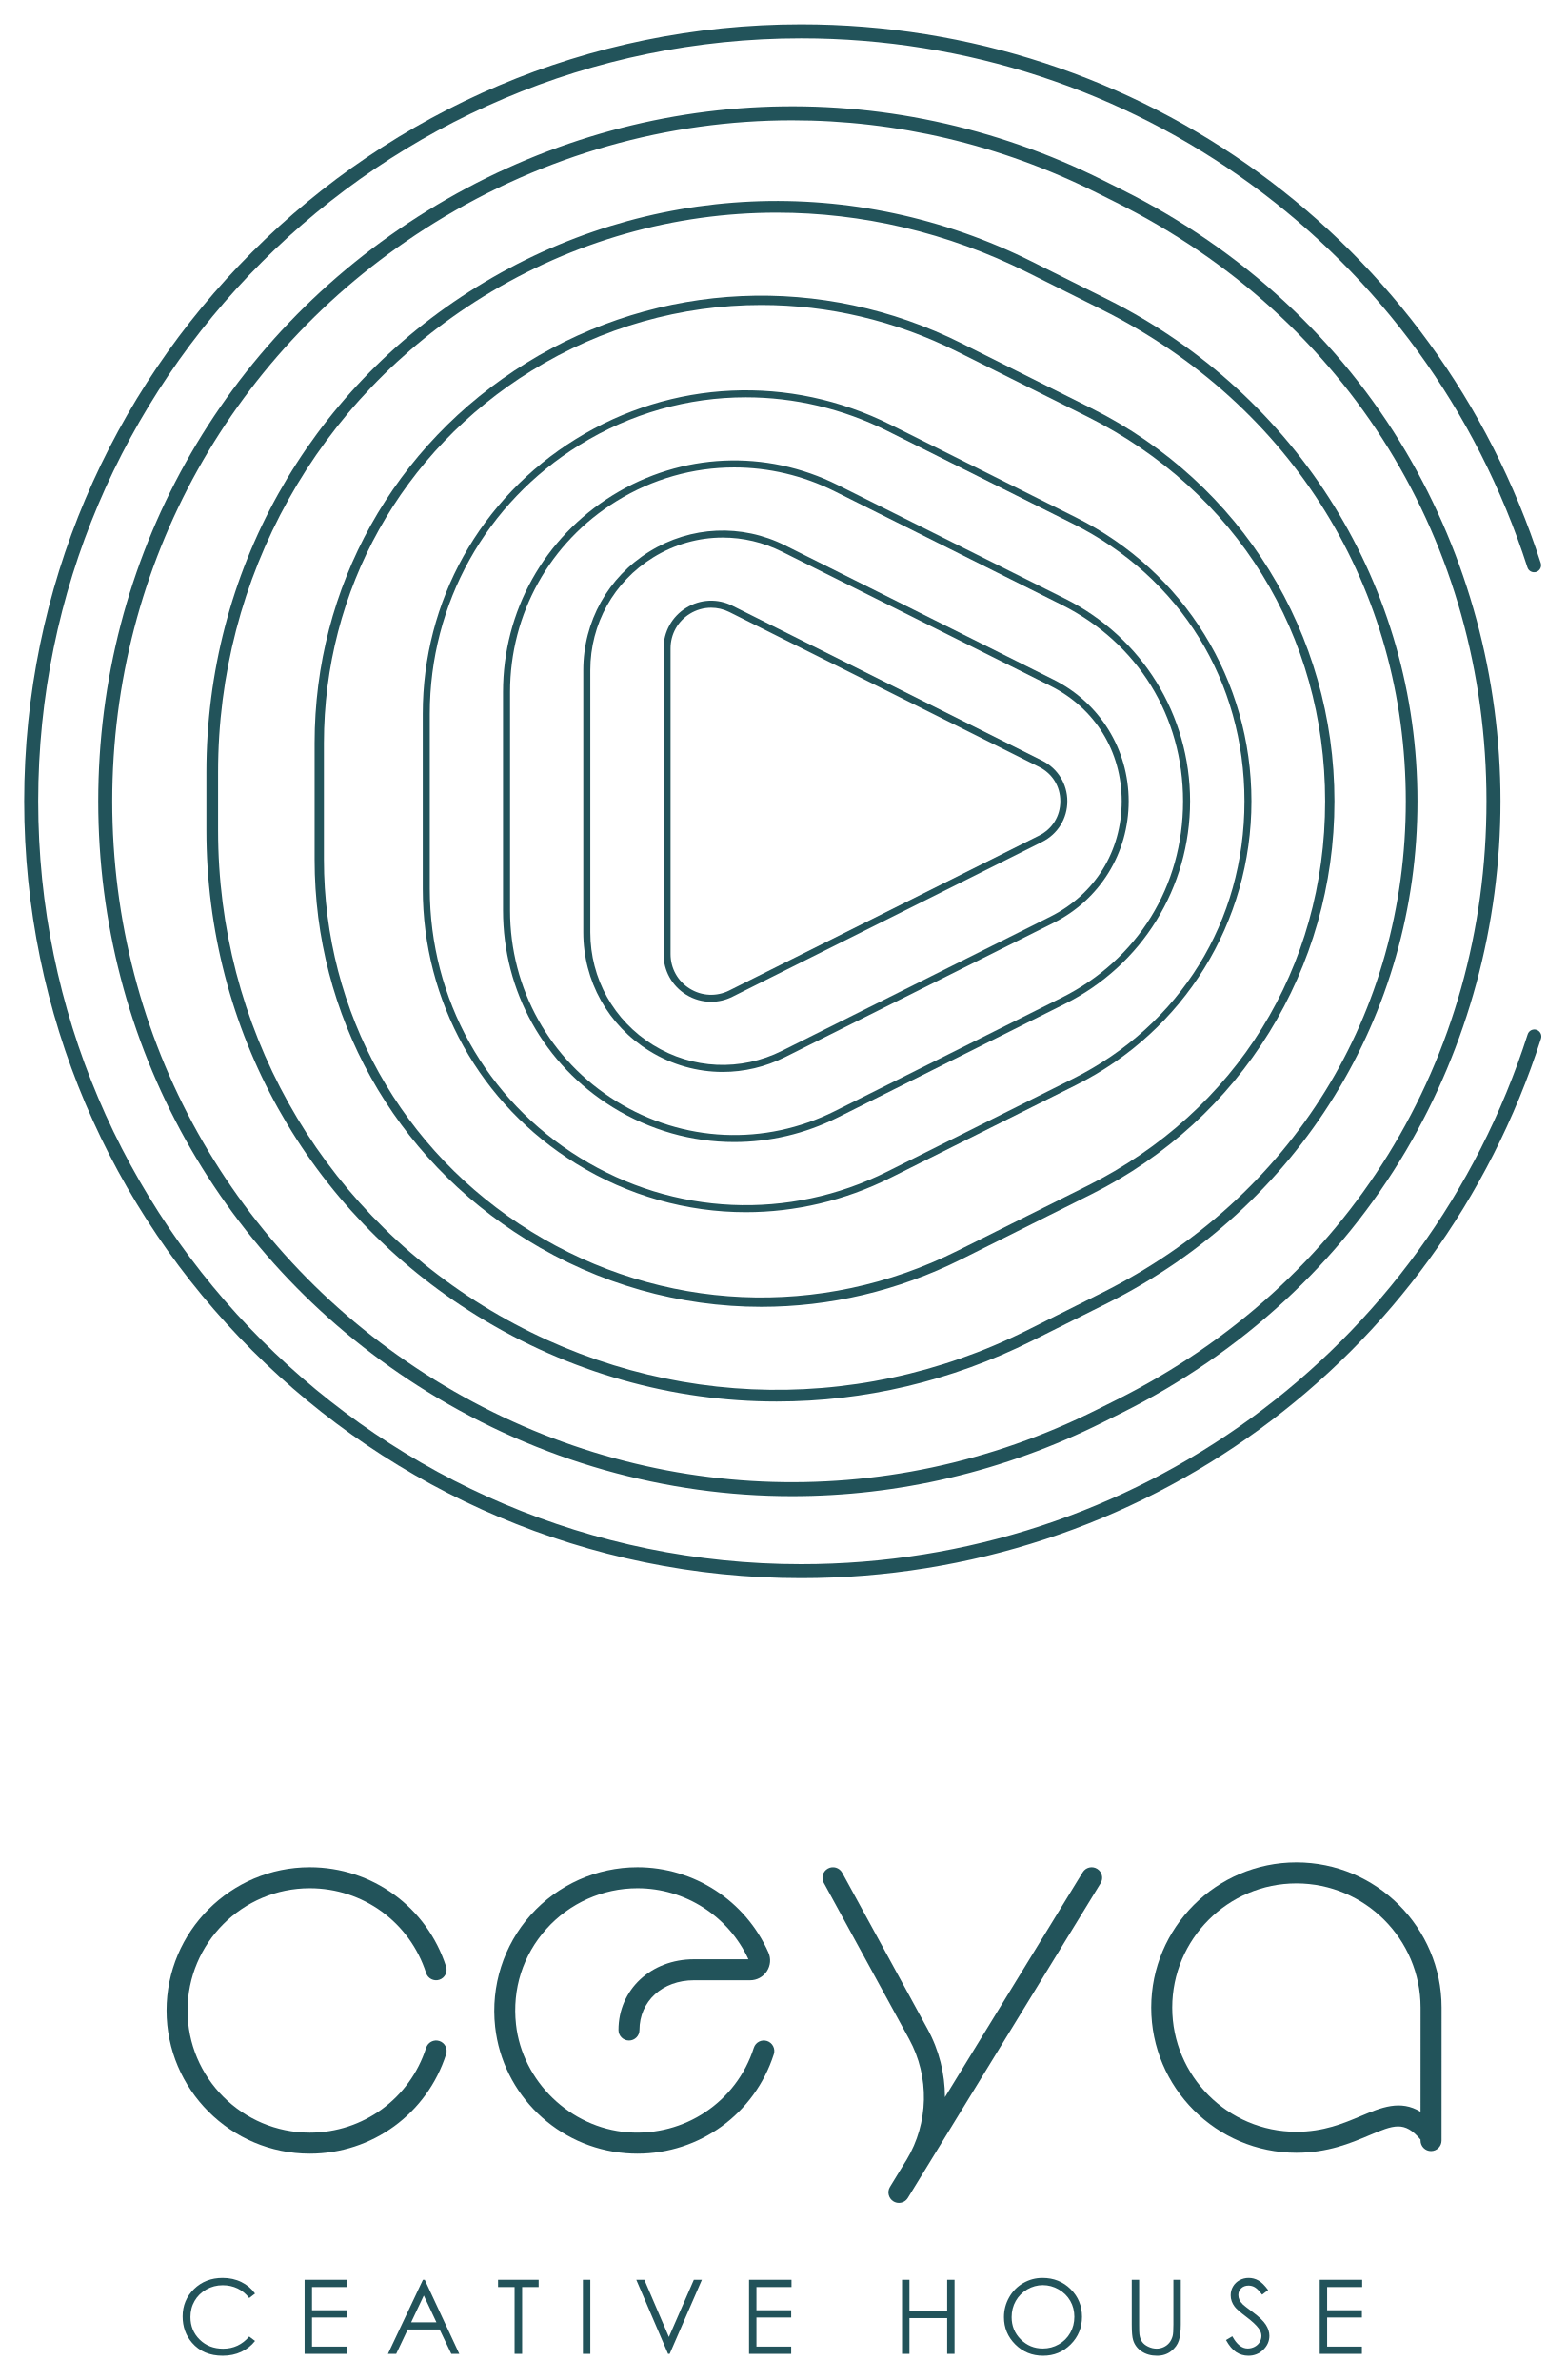
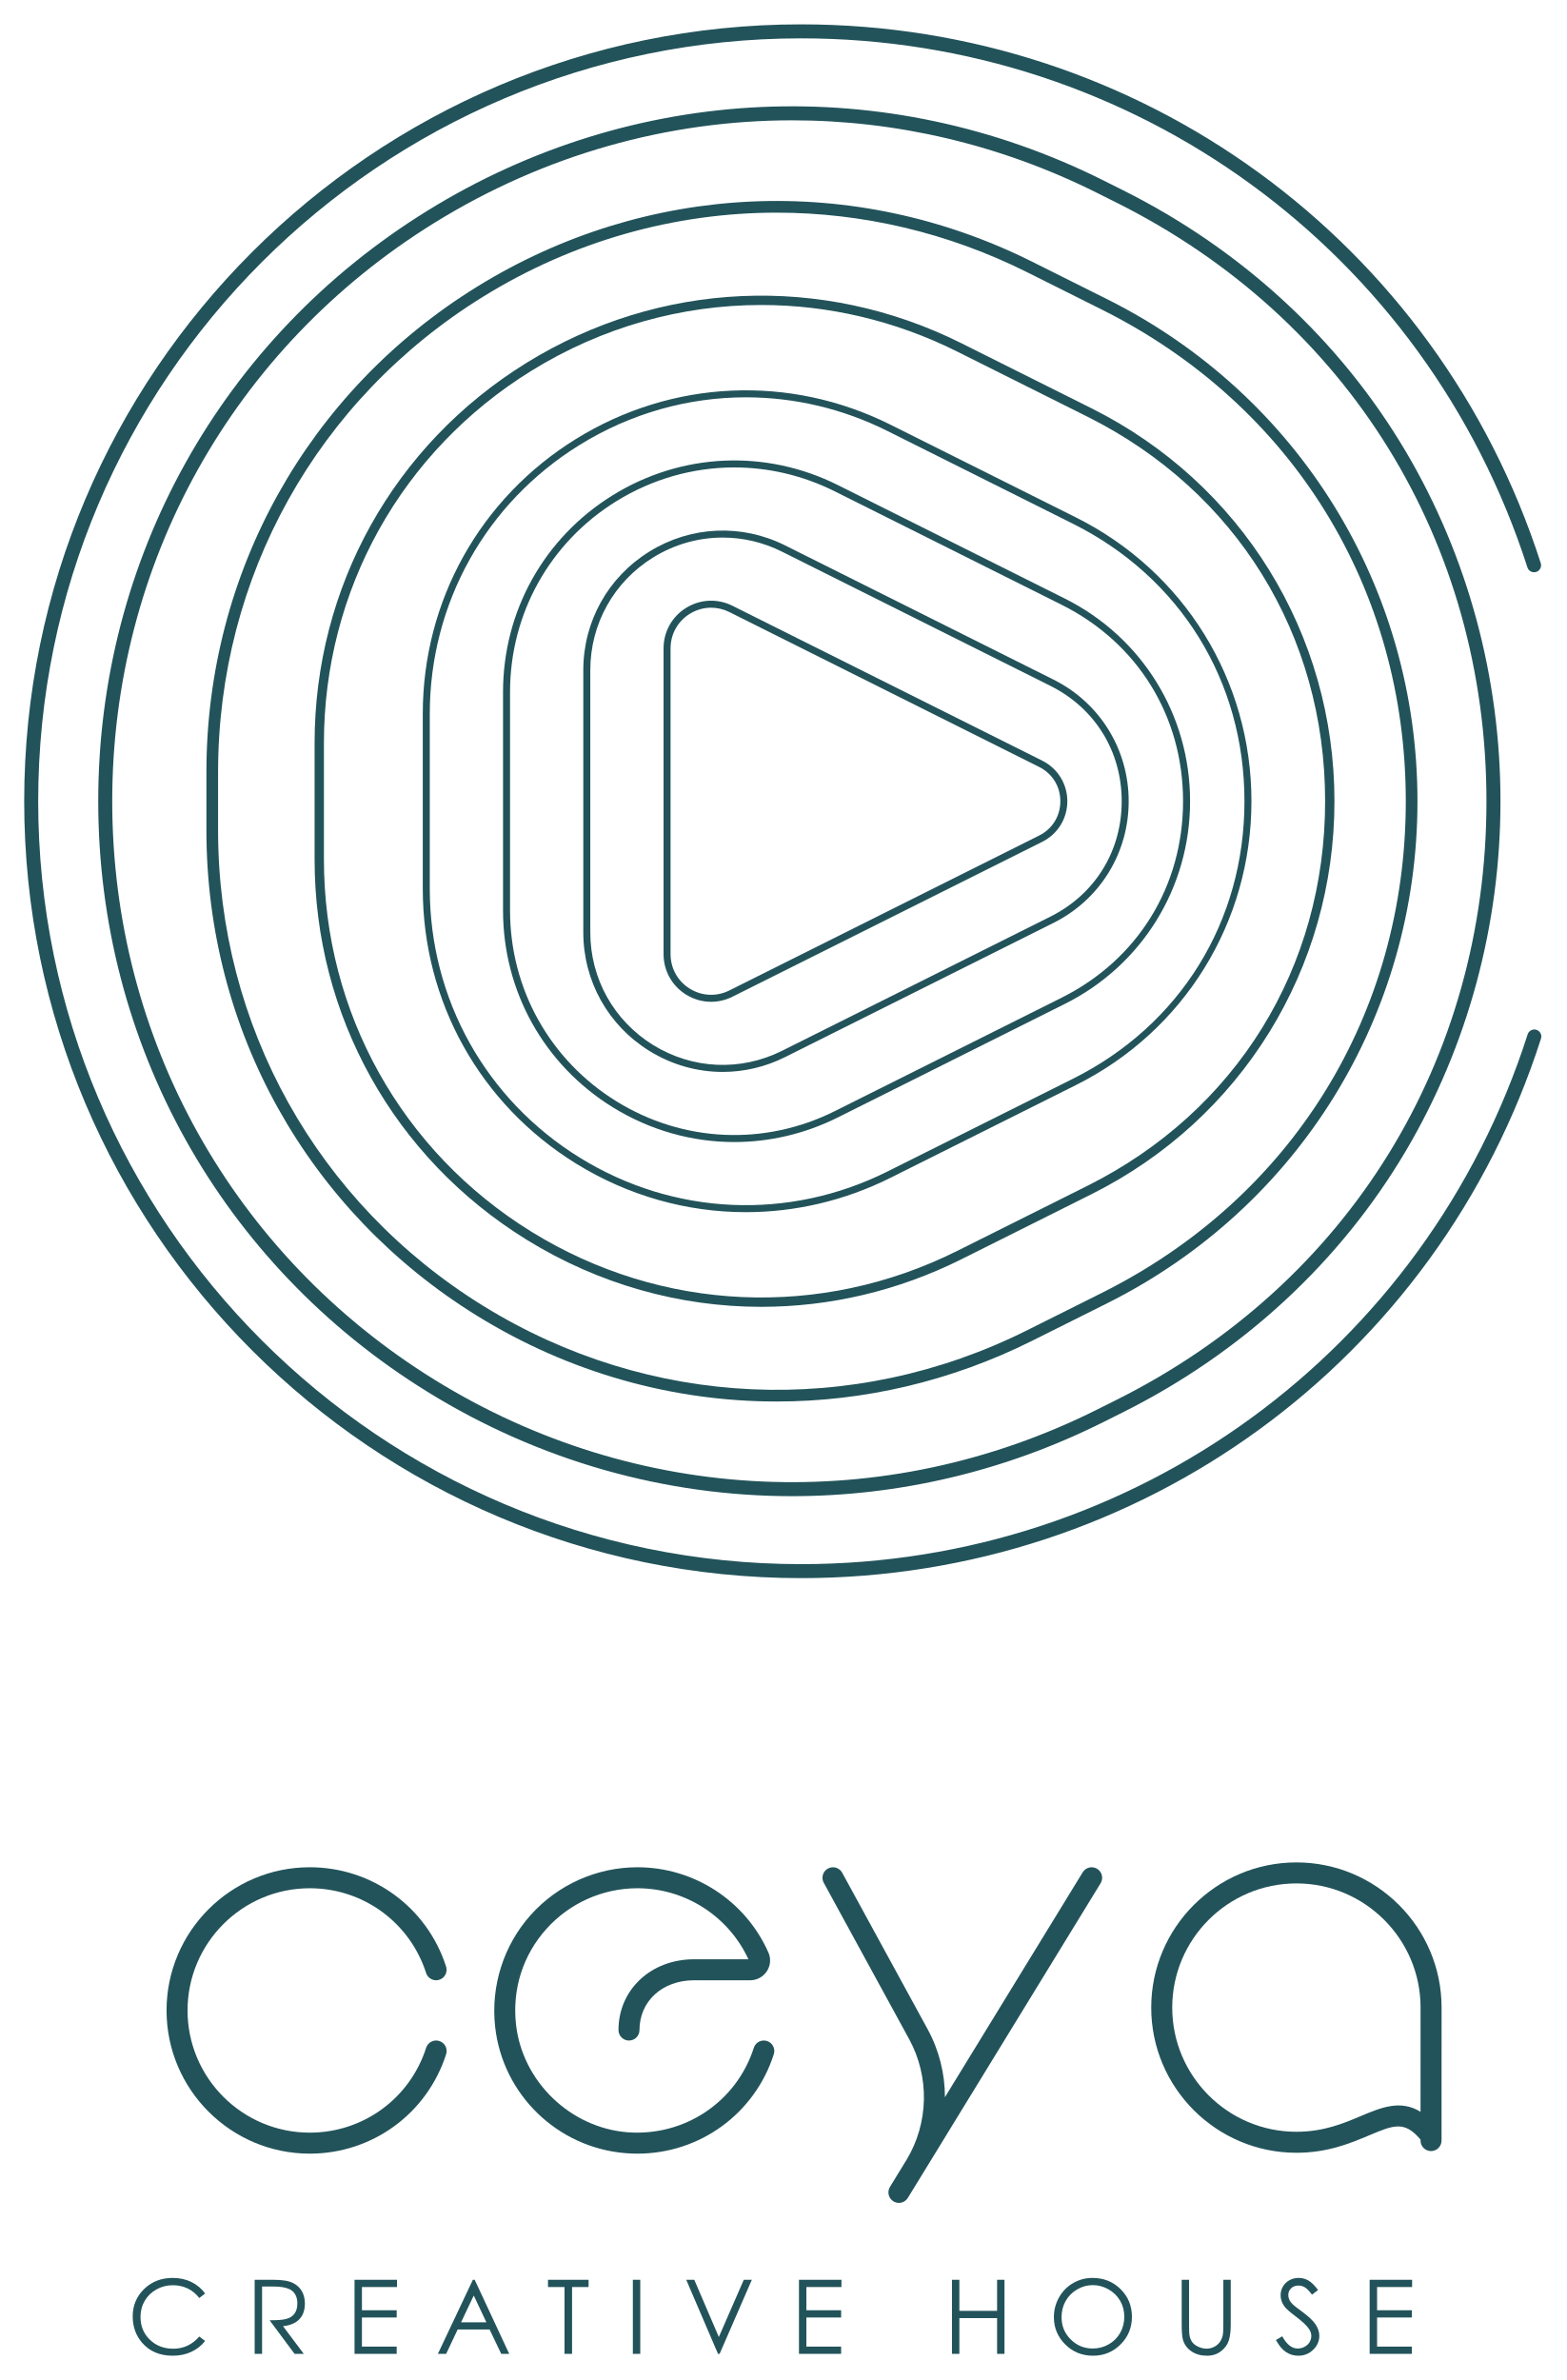
<svg xmlns="http://www.w3.org/2000/svg" viewBox="779.1 278.6 387.8 589.2" role="img" aria-label="Ceya Creative House">
  <path fill="#22535A" d="M955.148 429.044C953.317 429.044 951.494 429.55 949.87 430.553C946.887 432.398 945.105 435.594 945.105 439.101L945.105 514.817C945.105 518.324 946.887 521.52 949.871 523.365C952.857 525.209 956.512 525.375 959.647 523.803L1036.35 485.453C1039.63 483.81 1041.6 480.634 1041.6 476.957C1041.6 473.282 1039.63 470.106 1036.35 468.464L959.647 430.113C958.217 429.398 956.679 429.044 955.148 429.044M955.146 526.608C953.001 526.608 950.864 526.014 948.96 524.838C945.461 522.676 943.373 518.93 943.373 514.817L943.373 439.101C943.373 434.988 945.461 431.242 948.96 429.08C952.458 426.919 956.742 426.726 960.422 428.563L1037.12 466.914C1040.95 468.827 1043.33 472.677 1043.33 476.957C1043.33 481.24 1040.95 485.089 1037.12 487.002L960.422 525.353C958.745 526.192 956.941 526.608 955.146 526.608" />
  <path fill="#22535A" d="M958.011 411.683C952.038 411.683 946.09 413.334 940.79 416.61C931.05 422.63 925.236 433.059 925.236 444.509L925.236 509.408C925.236 520.857 931.05 531.287 940.79 537.307C950.527 543.322 962.454 543.858 972.697 538.741L1039.14 505.521C1050.19 499.995 1056.79 489.317 1056.79 476.959C1056.79 464.599 1050.19 453.921 1039.14 448.395L972.697 415.175C968.031 412.842 963.012 411.683 958.011 411.683M958.009 543.968C951.722 543.968 945.459 542.229 939.879 538.78C929.625 532.442 923.503 521.463 923.503 509.408L923.503 444.509C923.503 432.454 929.625 421.474 939.879 415.136C950.135 408.798 962.694 408.236 973.472 413.625L1039.91 446.845C1051.39 452.585 1058.52 464.124 1058.52 476.959C1058.52 489.793 1051.39 501.332 1039.91 507.071L973.472 540.291C968.559 542.748 963.275 543.968 958.009 543.968" />
  <path fill="#22535A" d="M960.875 394.321C950.76 394.321 940.686 397.12 931.709 402.667C915.214 412.862 905.366 430.524 905.366 449.916L905.366 504C905.366 523.391 915.214 541.054 931.709 551.248C948.203 561.442 968.406 562.349 985.749 553.679L1041.93 525.589C1060.75 516.18 1071.98 498 1071.98 476.959C1071.98 455.915 1060.75 437.735 1041.93 428.326L985.749 400.236C977.844 396.284 969.345 394.321 960.875 394.321M960.873 561.329C950.443 561.329 940.055 558.444 930.798 552.722C913.788 542.209 903.633 523.995 903.633 504L903.633 449.916C903.633 429.92 913.788 411.706 930.798 401.194C947.81 390.683 968.641 389.746 986.524 398.686L1042.7 426.776C1061.83 436.341 1073.72 455.57 1073.72 476.959C1073.72 498.345 1061.83 517.574 1042.7 527.139L986.524 555.229C978.373 559.305 969.609 561.329 960.873 561.329" />
  <path fill="#22535A" d="M963.741 376.962C949.483 376.962 935.281 380.906 922.627 388.726C899.377 403.096 885.496 427.993 885.496 455.326L885.496 498.591C885.496 525.923 899.377 550.82 922.627 565.19C945.876 579.562 974.353 580.844 998.8 568.618L1044.72 545.658C1071.31 532.366 1087.18 506.684 1087.18 476.959C1087.18 447.233 1071.31 421.551 1044.72 408.258L998.8 385.298C987.659 379.728 975.68 376.962 963.741 376.962M963.739 578.689C949.165 578.689 934.65 574.659 921.716 566.664C897.951 551.976 883.763 526.529 883.763 498.591L883.763 455.326C883.763 427.388 897.951 401.941 921.716 387.253C945.481 372.565 974.587 371.255 999.575 383.748L1045.49 406.709C1072.27 420.099 1088.91 447.016 1088.91 476.959C1088.91 506.899 1072.27 533.818 1045.49 547.208L999.575 570.168C988.187 575.862 975.944 578.689 963.739 578.689" />
  <path fill="#22535A" d="M967.558 354.105C947.83 354.105 928.18 359.562 910.671 370.383C878.499 390.266 859.291 424.716 859.291 462.537L859.291 491.38C859.291 529.2 878.499 563.652 910.672 583.534C942.843 603.415 982.244 605.188 1016.07 588.275L1048.31 572.156C1085.15 553.735 1107.15 518.148 1107.15 476.959C1107.15 435.768 1085.15 400.181 1048.31 381.76L1016.07 365.641C1000.66 357.932 984.08 354.105 967.558 354.105M967.556 602.124C947.407 602.124 927.341 596.552 909.457 585.501C876.599 565.194 856.982 530.007 856.982 491.38L856.982 462.537C856.982 423.909 876.599 388.724 909.457 368.417C942.314 348.114 982.557 346.302 1017.11 363.573L1049.34 379.693C1086.42 398.233 1109.46 435.502 1109.46 476.959C1109.46 518.414 1086.42 555.683 1049.34 574.224L1017.11 590.343C1001.36 598.216 984.429 602.124 967.556 602.124" />
  <path fill="#22535A" d="M971.379 331.245C946.179 331.245 921.081 338.216 898.716 352.038C857.622 377.436 833.088 421.439 833.088 469.748L833.088 484.17C833.088 532.478 857.622 576.481 898.715 601.879C939.808 627.275 990.138 629.541 1033.35 607.936L1051.9 598.658C1099 575.109 1127.12 529.613 1127.12 476.959C1127.12 424.303 1099 378.808 1051.9 355.259L1033.35 345.98C1013.65 336.135 992.48 331.245 971.379 331.245M971.377 625.562C945.651 625.562 920.029 618.445 897.197 604.336C855.246 578.408 830.2 533.486 830.2 484.17L830.2 469.748C830.2 420.43 855.246 375.509 897.197 349.581C939.147 323.653 990.525 321.339 1034.64 343.398L1053.2 352.677C1100.57 376.366 1130.01 423.987 1130.01 476.959C1130.01 529.93 1100.57 577.55 1053.2 601.239L1034.64 610.518C1014.53 620.57 992.919 625.562 971.377 625.562" />
  <path fill="#22535A" d="M975.198 308.388C944.528 308.388 913.98 316.872 886.759 333.695C836.744 364.605 806.884 418.161 806.884 476.957C806.884 535.755 836.744 589.311 886.759 620.223C936.774 651.134 998.031 653.89 1050.62 627.595L1055.5 625.155C1112.85 596.48 1147.09 541.08 1147.09 476.959C1147.09 412.837 1112.85 357.437 1055.5 328.761L1050.62 326.321C1026.65 314.337 1000.88 308.388 975.198 308.388M975.196 648.997C943.894 648.997 912.718 640.339 884.937 623.171C833.893 591.624 803.419 536.965 803.419 476.959C803.419 416.953 833.893 362.294 884.937 330.746C935.982 299.199 998.498 296.389 1052.17 323.221L1057.05 325.661C1086.64 340.459 1110.89 362.873 1127.18 390.479C1142.47 416.407 1150.56 446.311 1150.56 476.959C1150.56 507.606 1142.47 537.51 1127.18 563.437C1110.89 591.043 1086.64 613.457 1057.05 628.255L1052.17 630.695C1027.71 642.924 1001.41 648.997 975.196 648.997" />
  <path fill="#22535A" d="M977.419 669.287C871.369 669.287 785.09 583.008 785.09 476.959C785.09 370.908 871.369 284.629 977.419 284.629C1061.28 284.629 1134.87 338.231 1160.53 418.007C1160.82 418.919 1160.32 419.896 1159.41 420.188C1158.49 420.478 1157.52 419.98 1157.23 419.07C1132.03 340.73 1059.77 288.095 977.419 288.095C873.279 288.095 788.555 372.818 788.555 476.959C788.555 581.098 873.279 665.822 977.419 665.822C1059.86 665.822 1132.14 613.115 1157.29 534.667C1157.58 533.76 1158.55 533.254 1159.47 533.547C1160.38 533.84 1160.88 534.814 1160.59 535.726C1134.98 615.613 1061.37 669.287 977.419 669.287" />
  <path fill="#22535A" d="M855.783 811.764C836.236 811.764 820.332 795.861 820.332 776.314C820.332 756.767 836.236 740.864 855.783 740.864C871.24 740.864 884.804 750.743 889.534 765.45C889.973 766.815 889.222 768.279 887.856 768.719C886.491 769.155 885.025 768.407 884.586 767.04C880.549 754.493 868.974 746.061 855.783 746.061C839.101 746.061 825.53 759.633 825.53 776.314C825.53 792.995 839.101 806.566 855.783 806.566C868.988 806.566 880.567 798.123 884.596 785.559C885.035 784.192 886.499 783.439 887.864 783.877C889.23 784.315 889.983 785.779 889.545 787.146C884.824 801.871 871.256 811.764 855.783 811.764" />
  <path fill="#22535A" d="M936.897 811.764C935.955 811.764 935.01 811.727 934.059 811.652C917.153 810.331 903.534 797.162 901.676 780.342C900.561 770.255 903.772 760.169 910.487 752.672C917.208 745.168 926.837 740.864 936.904 740.864C950.927 740.864 963.656 749.153 969.335 761.981C969.998 763.482 969.856 765.204 968.954 766.59C968.037 768.001 966.485 768.844 964.807 768.844L950.906 768.844C943.086 768.844 937.411 774.025 937.411 781.163C937.411 782.598 936.248 783.762 934.812 783.762C933.377 783.762 932.214 782.598 932.214 781.163C932.214 771.177 940.25 763.646 950.906 763.646L964.382 763.646C959.443 752.948 948.71 746.061 936.904 746.061C928.312 746.061 920.095 749.735 914.359 756.139C908.545 762.631 905.876 771.025 906.842 779.771C908.402 793.883 920.276 805.362 934.464 806.472C948.55 807.549 961.416 798.974 965.715 785.559C966.154 784.192 967.614 783.444 968.984 783.877C970.351 784.315 971.104 785.779 970.666 787.146C965.917 801.959 952.273 811.764 936.897 811.764" />
  <path fill="#22535A" d="M1001.64 823.952C1001.17 823.952 1000.7 823.828 1000.28 823.57C999.056 822.82 998.672 821.219 999.421 819.996L1003.14 813.92C1003.15 813.905 1003.16 813.89 1003.17 813.875L1003.54 813.279C1009.02 804.178 1009.27 792.752 1004.17 783.414L983.031 744.709C982.342 743.45 982.806 741.871 984.067 741.182C985.322 740.492 986.904 740.956 987.593 742.218L1008.73 780.923C1011.6 786.172 1013.03 791.982 1013.03 797.787L1047.14 742.106C1047.89 740.881 1049.49 740.501 1050.71 741.247C1051.93 741.996 1052.32 743.597 1051.57 744.82L1007.92 816.076C1007.9 816.11 1007.88 816.144 1007.86 816.176L1003.85 822.71C1003.36 823.51 1002.51 823.952 1001.64 823.952" />
  <path fill="#22535A" d="M1100.04 744.864C1083.09 744.864 1069.3 758.655 1069.3 775.607C1069.3 792.557 1083.09 806.348 1100.04 806.348C1106.76 806.348 1111.67 804.281 1116 802.455C1121 800.352 1125.78 798.335 1130.77 801.401L1130.78 775.607C1130.78 758.655 1116.99 744.864 1100.04 744.864M1100.04 811.546C1080.22 811.546 1064.1 795.423 1064.1 775.607C1064.1 755.789 1080.22 739.666 1100.04 739.666C1119.86 739.666 1135.98 755.789 1135.98 775.607L1135.97 808.528C1135.97 809.963 1134.8 811.127 1133.37 811.127C1131.93 811.127 1130.77 809.963 1130.77 808.528L1130.77 808.284C1126.79 803.553 1124.12 804.679 1118.02 807.245C1113.47 809.162 1107.81 811.546 1100.04 811.546" />
-   <path fill="#22535A" d="M842.24 846.392L840.794 847.502C839.996 846.463 839.038 845.675 837.92 845.14C836.803 844.604 835.575 844.335 834.237 844.335C832.774 844.335 831.42 844.686 830.174 845.389C828.927 846.091 827.961 847.033 827.275 848.218C826.59 849.402 826.247 850.734 826.247 852.212C826.247 854.449 827.014 856.314 828.547 857.809C830.08 859.305 832.015 860.055 834.349 860.055C836.917 860.055 839.065 859.048 840.794 857.038L842.24 858.134C841.326 859.298 840.185 860.197 838.818 860.833C837.451 861.469 835.924 861.787 834.237 861.787C831.029 861.787 828.499 860.72 826.646 858.583C825.092 856.779 824.315 854.603 824.315 852.052C824.315 849.366 825.256 847.109 827.138 845.277C829.021 843.445 831.378 842.528 834.212 842.528C835.924 842.528 837.469 842.866 838.849 843.543C840.229 844.221 841.359 845.17 842.24 846.392" />
-   <path fill="#22535A" d="M854.508 842.99L865.017 842.99L865.017 844.785L856.34 844.785L856.34 850.531L864.942 850.531L864.942 852.326L856.34 852.326L856.34 859.531L864.942 859.531L864.942 861.326L854.508 861.326Z" />
-   <path fill="#22535A" d="M884.021 846.885L880.878 853.523L887.148 853.523ZM884.252 842.99L892.803 861.326L890.824 861.326L887.94 855.292L880.041 855.292L877.184 861.326L875.14 861.326L883.804 842.99Z" />
-   <path fill="#22535A" d="M902.402 844.785L902.402 842.99L912.449 842.99L912.449 844.785L908.36 844.785L908.36 861.326L906.491 861.326L906.491 844.785Z" />
-   <path fill="#22535A" d="M923.408 842.99L925.24 842.99L925.24 861.326L923.408 861.326Z" />
-   <path fill="#22535A" d="M936.622 842.99L938.617 842.99L944.694 857.155L950.87 842.99L952.865 842.99L944.886 861.326L944.488 861.326Z" />
-   <path fill="#22535A" d="M964.535 842.99L975.044 842.99L975.044 844.785L966.367 844.785L966.367 850.531L974.968 850.531L974.968 852.326L966.367 852.326L966.367 859.531L974.968 859.531L974.968 861.326L964.535 861.326Z" />
-   <path fill="#22535A" d="M1002.41 842.99L1004.24 842.99L1004.24 850.68L1013.58 850.68L1013.58 842.99L1015.41 842.99L1015.41 861.326L1013.58 861.326L1013.58 852.475L1004.24 852.475L1004.24 861.326L1002.41 861.326Z" />
-   <path fill="#22535A" d="M1037.26 844.311C1035.91 844.311 1034.62 844.665 1033.4 845.37C1032.19 846.077 1031.24 847.03 1030.56 848.228C1029.88 849.426 1029.54 850.759 1029.54 852.233C1029.54 854.41 1030.29 856.251 1031.8 857.752C1033.31 859.254 1035.13 860.004 1037.26 860.004C1038.69 860.004 1040 859.659 1041.21 858.969C1042.43 858.278 1043.37 857.334 1044.05 856.136C1044.73 854.94 1045.07 853.608 1045.07 852.145C1045.07 850.69 1044.73 849.373 1044.05 848.196C1043.37 847.02 1042.41 846.077 1041.18 845.37C1039.95 844.665 1038.64 844.311 1037.26 844.311M1037.18 842.528C1039.96 842.528 1042.28 843.455 1044.15 845.308C1046.03 847.16 1046.96 849.443 1046.96 852.152C1046.96 854.835 1046.03 857.112 1044.16 858.982C1042.29 860.852 1040.02 861.787 1037.33 861.787C1034.61 861.787 1032.32 860.857 1030.45 858.994C1028.58 857.133 1027.64 854.881 1027.64 852.238C1027.64 850.477 1028.07 848.844 1028.92 847.34C1029.77 845.835 1030.93 844.658 1032.4 843.805C1033.88 842.954 1035.47 842.528 1037.18 842.528" />
-   <path fill="#22535A" d="M1059.28 842.99L1061.11 842.99L1061.11 854.059C1061.11 855.372 1061.13 856.191 1061.18 856.514C1061.28 857.238 1061.49 857.842 1061.82 858.328C1062.15 858.813 1062.66 859.221 1063.35 859.549C1064.04 859.878 1064.74 860.042 1065.43 860.042C1066.04 860.042 1066.62 859.913 1067.18 859.656C1067.74 859.399 1068.2 859.04 1068.58 858.583C1068.95 858.126 1069.22 857.573 1069.4 856.925C1069.53 856.46 1069.59 855.504 1069.59 854.059L1069.59 842.99L1071.42 842.99L1071.42 854.059C1071.42 855.695 1071.26 857.02 1070.94 858.028C1070.62 859.038 1069.98 859.916 1069.02 860.666C1068.06 861.414 1066.9 861.788 1065.54 861.788C1064.06 861.788 1062.79 861.434 1061.73 860.727C1060.68 860.021 1059.97 859.086 1059.62 857.923C1059.39 857.208 1059.28 855.92 1059.28 854.059Z" />
-   <path fill="#22535A" d="M1082.61 857.909L1084.17 856.975C1085.27 858.994 1086.54 860.004 1087.97 860.004C1088.59 860.004 1089.17 859.86 1089.71 859.574C1090.25 859.286 1090.66 858.902 1090.94 858.42C1091.22 857.939 1091.37 857.428 1091.37 856.887C1091.37 856.273 1091.16 855.671 1090.74 855.08C1090.17 854.266 1089.12 853.285 1087.6 852.138C1086.07 850.984 1085.12 850.148 1084.75 849.632C1084.1 848.769 1083.77 847.833 1083.77 846.828C1083.77 846.03 1083.96 845.304 1084.35 844.647C1084.73 843.991 1085.27 843.473 1085.96 843.094C1086.65 842.717 1087.41 842.527 1088.22 842.527C1089.09 842.527 1089.9 842.742 1090.65 843.169C1091.4 843.597 1092.2 844.385 1093.04 845.532L1091.54 846.666C1090.85 845.752 1090.26 845.15 1089.77 844.859C1089.29 844.568 1088.76 844.422 1088.19 844.422C1087.45 844.422 1086.84 844.647 1086.37 845.096C1085.9 845.544 1085.67 846.097 1085.67 846.754C1085.67 847.151 1085.75 847.539 1085.92 847.913C1086.08 848.287 1086.39 848.693 1086.83 849.134C1087.07 849.366 1087.86 849.977 1089.2 850.967C1090.78 852.138 1091.87 853.182 1092.46 854.095C1093.05 855.009 1093.35 855.928 1093.35 856.85C1093.35 858.18 1092.84 859.335 1091.83 860.315C1090.82 861.296 1089.6 861.787 1088.15 861.787C1087.04 861.787 1086.03 861.489 1085.12 860.895C1084.21 860.301 1083.38 859.305 1082.61 857.909" />
-   <path fill="#22535A" d="M1105.81 842.99L1116.32 842.99L1116.32 844.785L1107.65 844.785L1107.65 850.531L1116.25 850.531L1116.25 852.326L1107.65 852.326L1107.65 859.531L1116.25 859.531L1116.25 861.326L1105.81 861.326Z" />
+   <path fill="#22535A" d="M829.878 846.392L828.432 847.502C827.634 846.463 826.676 845.675 825.558 845.14C824.441 844.604 823.213 844.335 821.875 844.335C820.412 844.335 819.058 844.686 817.812 845.389C816.565 846.091 815.599 847.033 814.913 848.218C814.228 849.402 813.885 850.734 813.885 852.212C813.885 854.449 814.652 856.314 816.185 857.809C817.718 859.305 819.653 860.055 821.987 860.055C824.555 860.055 826.703 859.048 828.432 857.038L829.878 858.134C828.964 859.298 827.823 860.197 826.456 860.833C825.089 861.469 823.562 861.787 821.875 861.787C818.667 861.787 816.137 860.72 814.284 858.583C812.730 856.779 811.953 854.603 811.953 852.052C811.953 849.366 812.894 847.109 814.776 845.277C816.659 843.445 819.016 842.528 821.850 842.528C823.562 842.528 825.107 842.866 826.487 843.543C827.867 844.221 828.997 845.17 829.878 846.392" />
+   <path fill="#22535A" d="M849.168 854.478C852.691 854.106 854.577 852.170 854.577 848.870C854.577 846.588 853.609 844.851 851.823 843.883C850.681 843.263 849.118 842.990 846.687 842.990L842.146 842.990L842.146 861.326L843.982 861.326L843.982 844.652L846.563 844.652C848.498 844.652 849.788 844.851 850.781 845.322C852.021 845.918 852.716 847.158 852.716 848.821C852.716 850.905 851.773 852.220 849.937 852.691C849.069 852.915 847.878 853.014 845.843 853.014L852.021 861.326L854.304 861.326Z" />
+   <path fill="#22535A" d="M866.870 842.99L877.379 842.99L877.379 844.785L868.702 844.785L868.702 850.531L877.304 850.531L877.304 852.326L868.702 852.326L868.702 859.531L877.304 859.531L877.304 861.326L866.870 861.326Z" />
+   <path fill="#22535A" d="M896.383 846.885L893.240 853.523L899.510 853.523ZM896.614 842.99L905.165 861.326L903.186 861.326L900.302 855.292L892.403 855.292L889.546 861.326L887.502 861.326L896.166 842.99Z" />
+   <path fill="#22535A" d="M914.764 844.785L914.764 842.99L924.811 842.99L924.811 844.785L920.722 844.785L920.722 861.326L918.853 861.326L918.853 844.785Z" />
+   <path fill="#22535A" d="M935.770 842.99L937.602 842.99L937.602 861.326L935.770 861.326Z" />
+   <path fill="#22535A" d="M948.984 842.99L950.979 842.99L957.056 857.155L963.232 842.99L965.227 842.99L957.248 861.326L956.850 861.326Z" />
+   <path fill="#22535A" d="M976.897 842.99L987.406 842.99L987.406 844.785L978.729 844.785L978.729 850.531L987.330 850.531L987.330 852.326L978.729 852.326L978.729 859.531L987.330 859.531L987.330 861.326L976.897 861.326Z" />
+   <path fill="#22535A" d="M1014.772 842.99L1016.602 842.99L1016.602 850.68L1025.942 850.68L1025.942 842.99L1027.772 842.99L1027.772 861.326L1025.942 861.326L1025.942 852.475L1016.602 852.475L1016.602 861.326L1014.772 861.326Z" />
+   <path fill="#22535A" d="M1049.622 844.311C1048.272 844.311 1046.982 844.665 1045.762 845.37C1044.552 846.077 1043.602 847.03 1042.922 848.228C1042.242 849.426 1041.902 850.759 1041.902 852.233C1041.902 854.41 1042.652 856.251 1044.162 857.752C1045.672 859.254 1047.492 860.004 1049.622 860.004C1051.052 860.004 1052.362 859.659 1053.572 858.969C1054.792 858.278 1055.732 857.334 1056.412 856.136C1057.092 854.94 1057.432 853.608 1057.432 852.145C1057.432 850.69 1057.092 849.373 1056.412 848.196C1055.732 847.02 1054.772 846.077 1053.542 845.37C1052.312 844.665 1051.002 844.311 1049.622 844.311M1049.542 842.528C1052.322 842.528 1054.642 843.455 1056.512 845.308C1058.392 847.16 1059.322 849.443 1059.322 852.152C1059.322 854.835 1058.392 857.112 1056.522 858.982C1054.652 860.852 1052.382 861.787 1049.692 861.787C1046.972 861.787 1044.682 860.857 1042.812 858.994C1040.942 857.133 1040.002 854.881 1040.002 852.238C1040.002 850.477 1040.432 848.844 1041.282 847.34C1042.132 845.835 1043.292 844.658 1044.762 843.805C1046.242 842.954 1047.832 842.528 1049.542 842.528" />
+   <path fill="#22535A" d="M1071.642 842.99L1073.472 842.99L1073.472 854.059C1073.472 855.372 1073.492 856.191 1073.542 856.514C1073.642 857.238 1073.852 857.842 1074.182 858.328C1074.512 858.813 1075.022 859.221 1075.712 859.549C1076.402 859.878 1077.102 860.042 1077.792 860.042C1078.402 860.042 1078.982 859.913 1079.542 859.656C1080.102 859.399 1080.562 859.04 1080.942 858.583C1081.312 858.126 1081.582 857.573 1081.762 856.925C1081.892 856.46 1081.952 855.504 1081.952 854.059L1081.952 842.99L1083.782 842.99L1083.782 854.059C1083.782 855.695 1083.622 857.02 1083.302 858.028C1082.982 859.038 1082.342 859.916 1081.382 860.666C1080.422 861.414 1079.262 861.788 1077.902 861.788C1076.422 861.788 1075.152 861.434 1074.092 860.727C1073.042 860.021 1072.332 859.086 1071.982 857.923C1071.752 857.208 1071.642 855.92 1071.642 854.059Z" />
+   <path fill="#22535A" d="M1094.972 857.909L1096.532 856.975C1097.632 858.994 1098.902 860.004 1100.332 860.004C1100.952 860.004 1101.532 859.86 1102.072 859.574C1102.612 859.286 1103.022 858.902 1103.302 858.42C1103.582 857.939 1103.732 857.428 1103.732 856.887C1103.732 856.273 1103.522 855.671 1103.102 855.08C1102.532 854.266 1101.482 853.285 1099.962 852.138C1098.432 850.984 1097.482 850.148 1097.112 849.632C1096.462 848.769 1096.132 847.833 1096.132 846.828C1096.132 846.03 1096.322 845.304 1096.712 844.647C1097.092 843.991 1097.632 843.473 1098.322 843.094C1099.012 842.717 1099.772 842.527 1100.582 842.527C1101.452 842.527 1102.262 842.742 1103.012 843.169C1103.762 843.597 1104.562 844.385 1105.402 845.532L1103.902 846.666C1103.212 845.752 1102.622 845.15 1102.132 844.859C1101.652 844.568 1101.122 844.422 1100.552 844.422C1099.812 844.422 1099.202 844.647 1098.732 845.096C1098.262 845.544 1098.032 846.097 1098.032 846.754C1098.032 847.151 1098.112 847.539 1098.282 847.913C1098.442 848.287 1098.752 848.693 1099.192 849.134C1099.432 849.366 1100.222 849.977 1101.562 850.967C1103.142 852.138 1104.232 853.182 1104.822 854.095C1105.412 855.009 1105.712 855.928 1105.712 856.85C1105.712 858.18 1105.202 859.335 1104.192 860.315C1103.182 861.296 1101.962 861.787 1100.512 861.787C1099.402 861.787 1098.392 861.489 1097.482 860.895C1096.572 860.301 1095.742 859.305 1094.972 857.909" />
+   <path fill="#22535A" d="M1118.172 842.99L1128.682 842.99L1128.682 844.785L1120.012 844.785L1120.012 850.531L1128.612 850.531L1128.612 852.326L1120.012 852.326L1120.012 859.531L1128.612 859.531L1128.612 861.326L1118.172 861.326Z" />
</svg>
